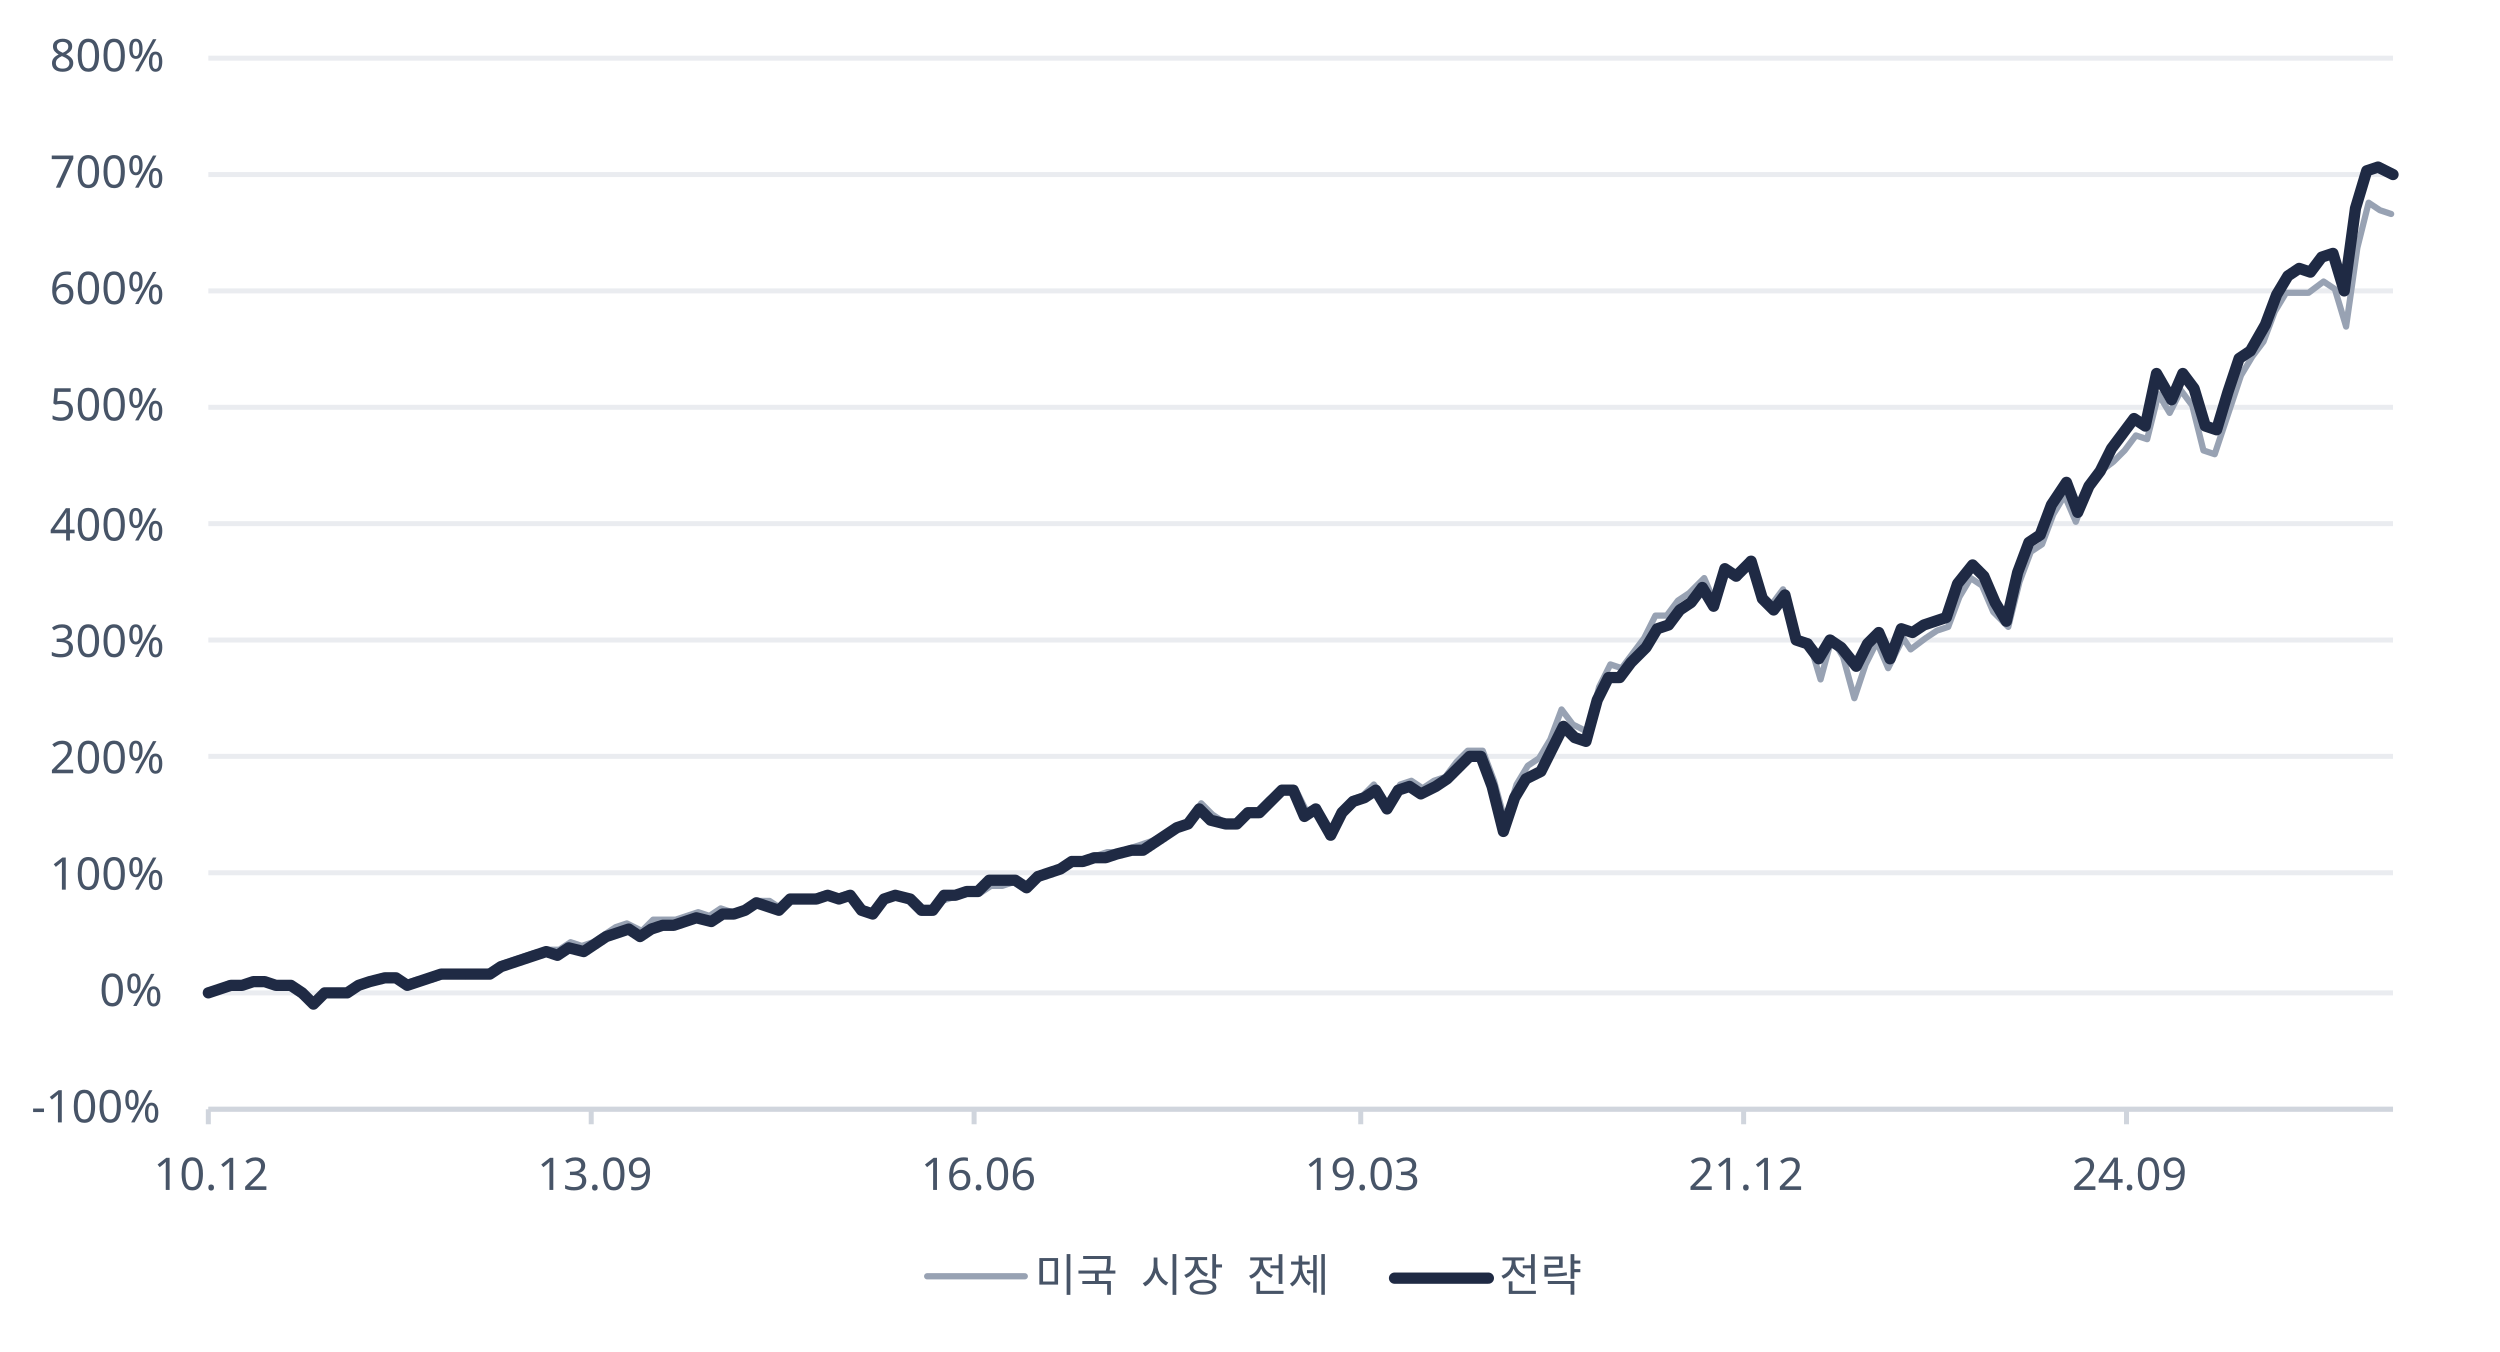
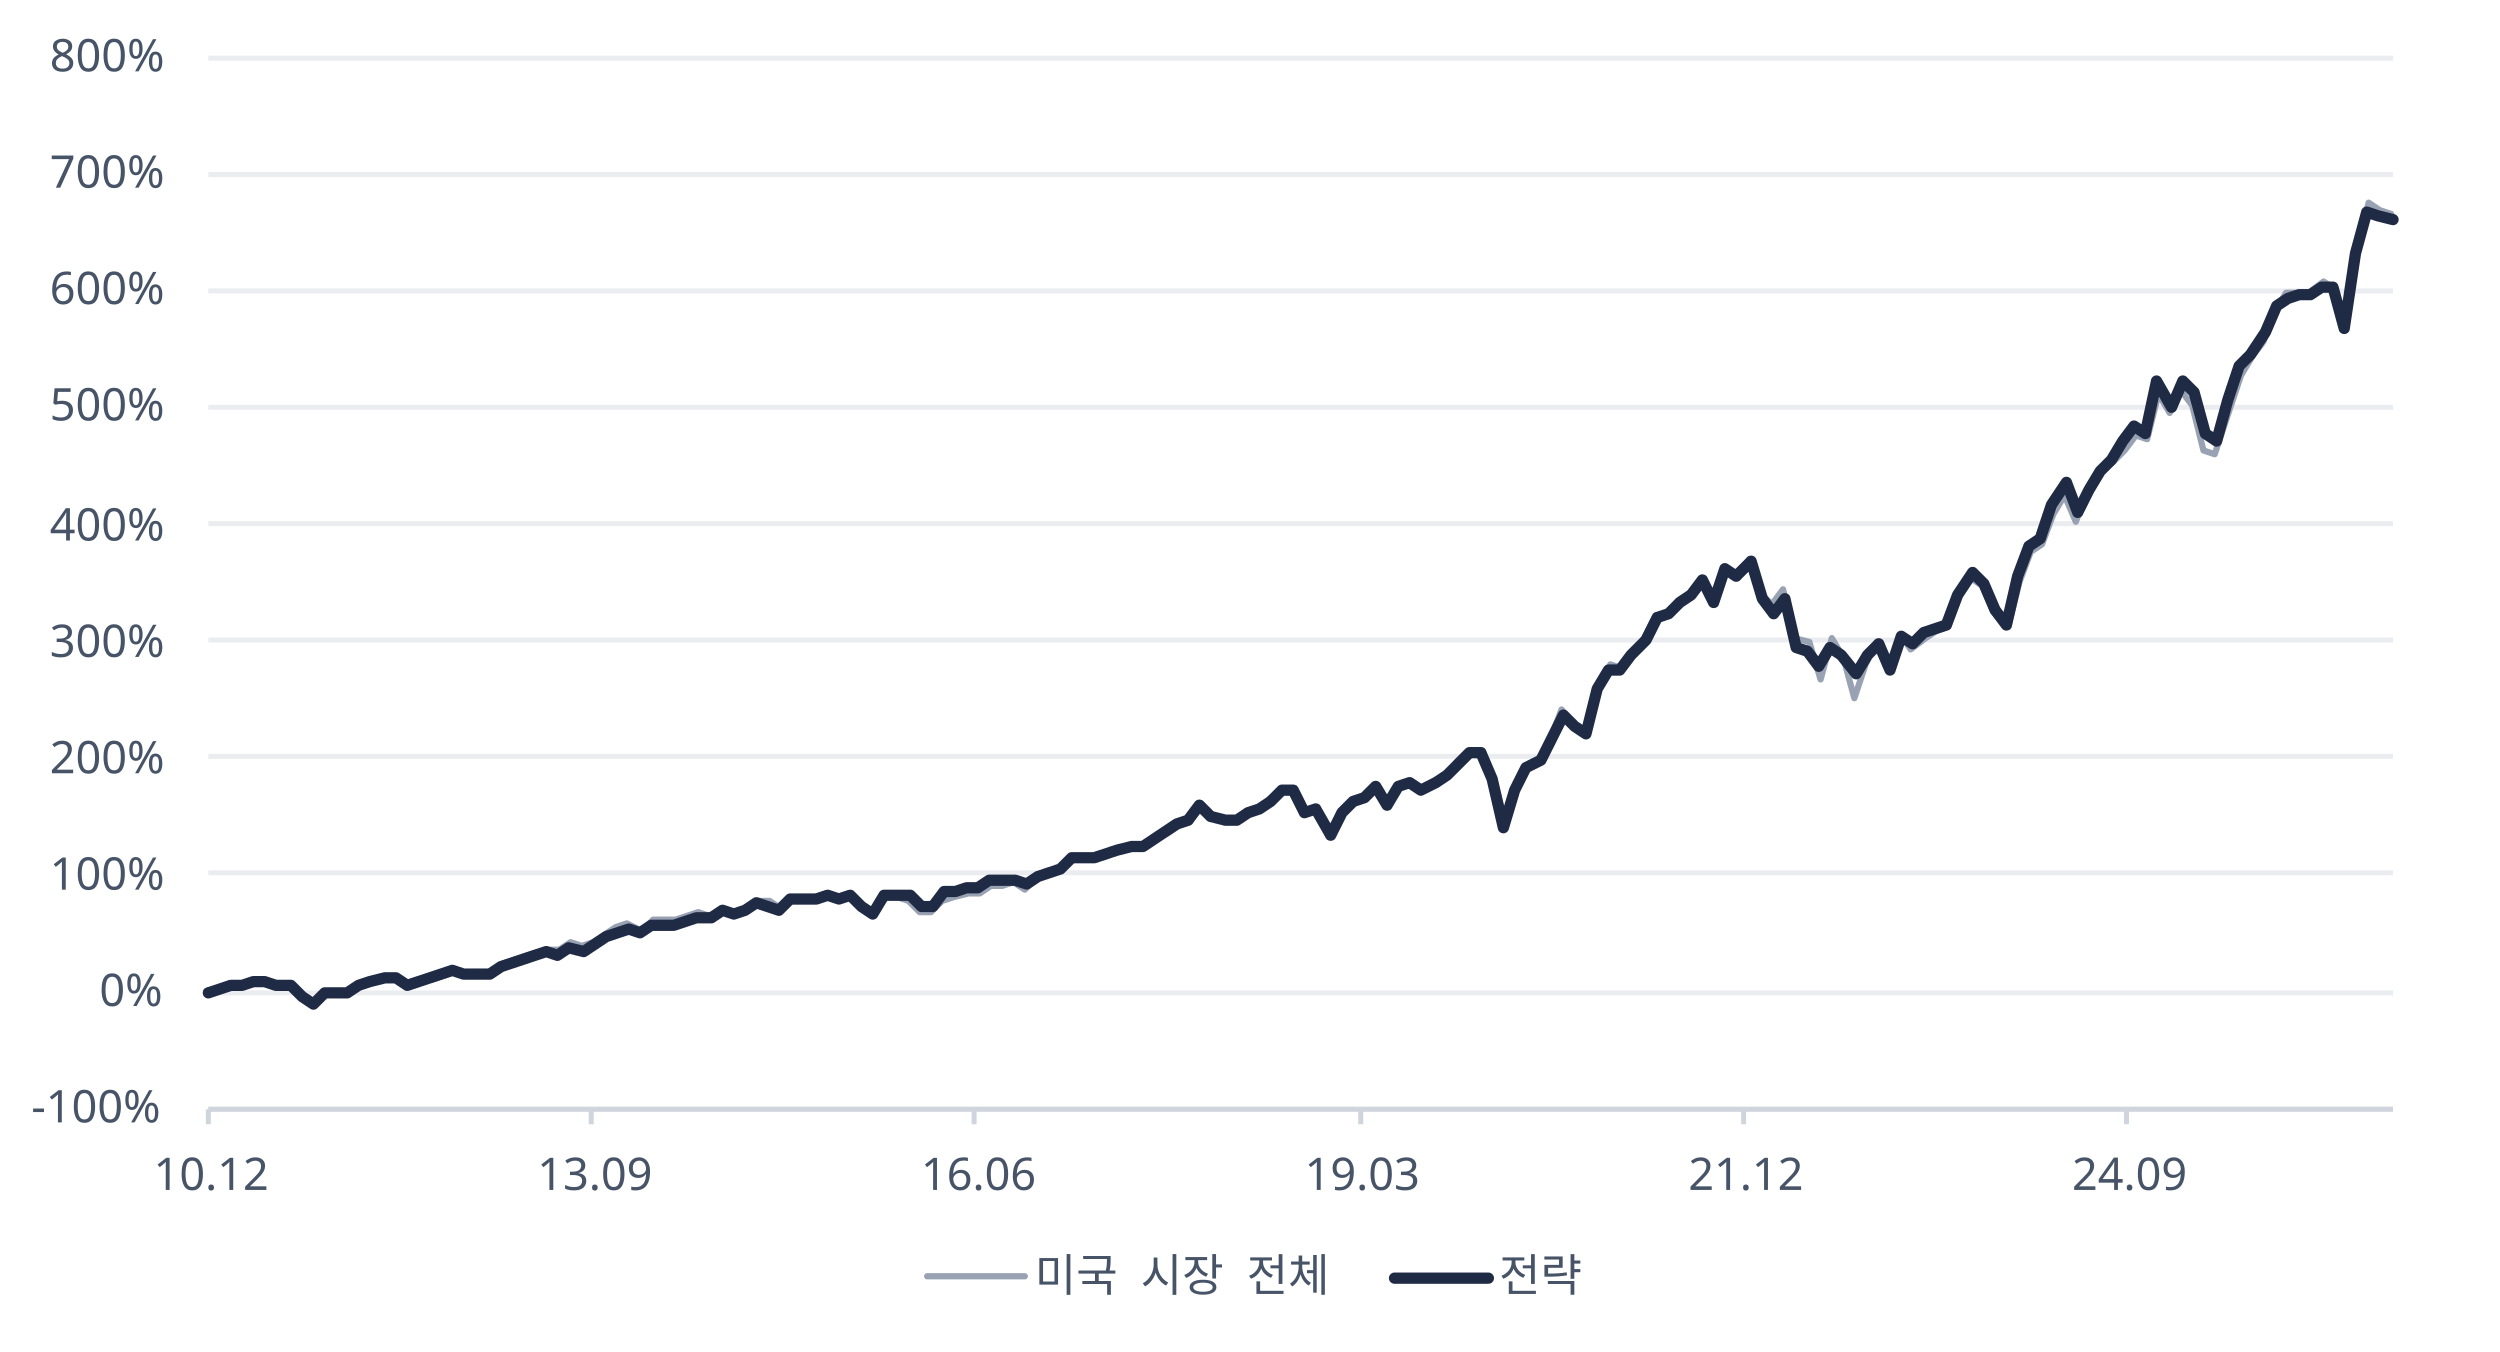
<svg xmlns="http://www.w3.org/2000/svg" width="666" height="360" xml:space="preserve" overflow="hidden">
  <defs>
    <clipPath id="clip0">
      <rect x="555" y="13" width="666" height="360" />
    </clipPath>
  </defs>
  <g clip-path="url(#clip0)" transform="translate(-555 -13)">
    <g>
      <path d="M610.5 308.5 1192.5 308.5M610.5 277.5 1192.5 277.5M610.5 245.5 1192.5 245.5M610.5 214.5 1192.5 214.5M610.5 183.5 1192.5 183.5M610.5 152.5 1192.5 152.5M610.5 121.5 1192.5 121.5M610.5 90.5 1192.5 90.5M610.5 59.5 1192.5 59.5M610.5 28.5 1192.5 28.5" stroke="#EAECF0" stroke-width="1.333" stroke-linejoin="round" stroke-miterlimit="10" fill="none" />
    </g>
    <g>
      <path d="M610.5 308.5 1192.5 308.5" stroke="#D0D5DD" stroke-width="1.333" stroke-linejoin="round" stroke-miterlimit="10" fill="none" fill-rule="evenodd" />
    </g>
    <g>
      <path d="M610.5 308.5 610.5 312.5M712.5 308.5 712.5 312.5M814.5 308.5 814.5 312.5M917.5 308.5 917.5 312.5M1019.5 308.5 1019.5 312.5M1121.5 308.5 1121.5 312.5" stroke="#D0D5DD" stroke-width="1.333" stroke-linejoin="round" stroke-miterlimit="10" fill="none" />
    </g>
    <g>
      <path d="M610 277 614 276 616 275 620 275 623 274 626 275 629 275 632 276 635 278 638 280 642 277 645 277 648 277 651 275 654 274 657 273 660 273 663 275 666 274 670 274 673 273 676 272 679 273 682 272 685 272 688 270 691 269 694 268 697 267 701 266 704 266 707 264 710 265 713 264 716 262 719 260 722 259 726 261 729 258 732 258 735 258 738 257 741 256 744 257 747 255 750 256 754 255 757 253 760 253 763 255 766 252 769 252 772 252 775 251 778 252 781 251 785 255 788 256 791 252 794 252 797 253 800 256 803 256 806 253 809 252 813 251 816 251 819 249 822 249 825 248 828 250 831 247 834 246 838 244 841 242 844 242 847 241 850 240 853 240 856 239 859 238 862 237 866 235 869 233 872 232 875 227 878 230 881 232 884 232 887 229 890 229 893 226 897 223 900 223 903 229 906 228 909 236 912 229 915 226 918 225 921 222 925 228 928 222 931 221 934 223 937 221 940 220 943 216 946 213 950 213 953 221 956 232 959 222 962 217 965 215 968 210 971 202 974 206 978 208 981 196 984 190 987 191 990 187 993 183 996 177 999 177 1002 173 1005 171 1009 167 1012 174 1015 165 1018 167 1021 162 1024 171 1027 174 1030 170 1033 183 1037 184 1040 194 1043 183 1046 188 1049 199 1052 190 1055 184 1058 191 1062 183 1064 186 1068 183 1071 181 1074 180 1077 172 1080 167 1083 169 1086 176 1090 180 1093 168 1096 160 1099 158 1102 150 1105 145 1108 152 1111 144 1114 139 1118 136 1121 133 1124 129 1127 130 1130 118 1133 123 1136 117 1139 121 1142 133 1145 134 1149 122 1152 113 1155 108 1158 104 1161 96 1164 91 1167 91 1170 91 1174 88 1177 90 1180 100 1183 79 1186 67 1189 69 1192 70" stroke="#98A2B3" stroke-width="1.667" stroke-linecap="round" stroke-linejoin="round" stroke-miterlimit="10" fill="none" />
    </g>
    <g>
-       <path d="M610.5 277.5 613.5 276.5 616.5 275.5 619.5 275.5 622.5 274.5 625.5 274.5 628.5 275.5 632.5 275.5 635.5 277.5 638.5 280.5 641.5 277.5 644.5 277.5 647.5 277.5 650.5 275.5 653.5 274.5 657.5 273.5 660.5 273.5 663.5 275.5 666.5 274.5 669.5 273.5 672.5 272.5 675.5 272.5 678.5 272.5 681.5 272.5 685.5 272.5 688.5 270.5 691.5 269.5 694.5 268.5 697.5 267.5 700.5 266.5 703.5 267.5 706.5 265.5 710.5 266.5 713.5 264.5 716.5 262.5 719.5 261.5 722.5 260.5 725.5 262.5 728.5 260.5 731.5 259.5 734.5 259.5 737.5 258.5 740.5 257.5 744.5 258.5 747.5 256.5 750.5 256.5 753.5 255.5 756.5 253.5 759.5 254.5 762.5 255.5 765.5 252.5 768.5 252.5 772.5 252.5 775.5 251.5 778.5 252.5 781.5 251.5 784.5 255.5 787.5 256.5 790.5 252.5 793.5 251.5 797.5 252.5 800.5 255.5 803.5 255.5 806.5 251.5 809.5 251.5 812.5 250.5 815.5 250.5 818.5 247.5 822.5 247.5 825.5 247.5 828.5 249.5 831.5 246.5 834.5 245.5 837.5 244.5 840.5 242.5 843.5 242.5 846.5 241.5 849.5 241.5 852.5 240.5 856.5 239.5 859.5 239.5 862.5 237.5 865.5 235.5 868.5 233.5 871.5 232.5 874.5 228.5 877.5 231.5 881.5 232.5 884.5 232.5 887.5 229.5 890.5 229.5 893.5 226.5 896.5 223.5 899.5 223.5 902.5 230.5 905.5 228.5 909.5 235.5 912.5 229.5 915.5 226.5 918.5 225.5 921.5 223.5 924.5 228.5 927.5 223.5 930.5 222.5 933.5 224.5 937.5 222.5 940.5 220.5 943.5 217.5 946.5 214.5 949.5 214.5 952.5 222.5 955.5 234.5 958.5 225.5 961.5 220.5 965.5 218.5 968.5 212.5 971.5 206.5 974.5 209.5 977.5 210.5 980.5 199.5 983.5 193.5 986.5 193.5 989.5 189.5 993.5 185.5 996.5 180.5 999.5 179.5 1002.5 175.5 1005.5 173.5 1008.5 169.5 1011.5 174.5 1014.5 164.5 1017.5 166.5 1021.5 162.5 1024.5 172.5 1027.5 175.5 1030.5 171.5 1033.5 183.5 1036.5 184.5 1039.5 188.5 1042.5 183.5 1045.5 185.5 1049.5 190.5 1052.5 184.5 1055.5 181.5 1058.5 188.5 1061.5 180.5 1064.5 181.5 1067.5 179.5 1070.5 178.5 1073.5 177.5 1076.5 168.5 1080.5 163.5 1083.5 166.5 1086.5 173.5 1089.5 178.5 1092.5 165.5 1095.5 157.5 1098.5 155.5 1101.5 147.5 1105.5 141.5 1108.5 149.5 1111.5 142.5 1114.5 138.5 1117.5 132.5 1120.5 128.5 1123.5 124.5 1126.5 126.5 1129.5 112.5 1133.5 119.5 1136.5 112.5 1139.5 116.5 1142.5 126.5 1145.5 127.5 1148.5 117.5 1151.5 108.5 1154.5 106.5 1158.5 99.5 1161.5 91.5 1164.5 86.5 1167.5 84.5 1170.5 85.5 1173.5 81.5 1176.5 80.5 1179.5 90.5 1182.5 68.5 1185.5 58.5 1188.5 57.5 1192.5 59.5" stroke="#1F2A44" stroke-width="3" stroke-linecap="round" stroke-linejoin="round" stroke-miterlimit="10" fill="none" />
+       <path d="M610.5 277.5 613.5 276.5 616.5 275.5 619.5 275.5 622.5 274.5 625.5 274.5 628.5 275.5 632.5 275.5 635.5 278.5 638.5 280.5 641.5 277.5 644.5 277.5 647.5 277.5 650.5 275.5 653.5 274.5 657.5 273.5 660.5 273.5 663.5 275.5 666.5 274.5 669.5 273.5 672.5 272.5 675.5 271.5 678.5 272.5 681.5 272.5 685.5 272.5 688.5 270.5 691.5 269.5 694.5 268.5 697.5 267.5 700.5 266.5 703.5 267.5 706.5 265.5 710.5 266.5 713.5 264.5 716.5 262.5 719.5 261.5 722.5 260.5 725.5 261.5 728.5 259.5 731.5 259.5 734.5 259.5 737.5 258.5 740.5 257.5 744.5 257.5 747.5 255.5 750.5 256.5 753.5 255.5 756.5 253.5 759.5 254.5 762.5 255.5 765.5 252.5 768.5 252.5 772.5 252.5 775.5 251.5 778.5 252.5 781.5 251.5 784.5 254.5 787.5 256.5 790.5 251.5 793.5 251.5 797.5 251.5 800.5 254.5 803.5 254.5 806.5 250.5 809.5 250.5 812.5 249.5 815.5 249.5 818.5 247.5 822.5 247.5 825.5 247.5 828.5 248.5 831.5 246.5 834.5 245.5 837.5 244.5 840.5 241.5 843.5 241.5 846.5 241.5 849.5 240.5 852.5 239.5 856.5 238.5 859.5 238.5 862.5 236.5 865.5 234.5 868.5 232.5 871.5 231.5 874.5 227.5 877.5 230.5 881.5 231.5 884.5 231.5 887.5 229.5 890.5 228.5 893.5 226.5 896.5 223.5 899.5 223.5 902.5 229.5 905.5 228.5 909.5 235.5 912.5 229.5 915.5 226.5 918.5 225.5 921.5 222.5 924.5 227.5 927.5 222.5 930.5 221.5 933.5 223.5 937.5 221.5 940.5 219.5 943.5 216.5 946.5 213.5 949.5 213.5 952.5 220.5 955.5 233.5 958.5 223.5 961.5 217.5 965.5 215.5 968.5 209.5 971.5 203.5 974.5 206.5 977.5 208.5 980.5 196.5 983.5 191.5 986.5 191.5 989.5 187.5 993.5 183.5 996.5 177.5 999.5 176.5 1002.5 173.5 1005.5 171.5 1008.5 167.5 1011.5 173.5 1014.5 164.5 1017.5 166.5 1021.5 162.5 1024.5 172.5 1027.5 176.5 1030.5 172.5 1033.5 185.5 1036.5 186.5 1039.5 190.5 1042.5 185.5 1045.5 187.5 1049.5 192.5 1052.5 187.5 1055.5 184.5 1058.5 191.5 1061.5 182.5 1064.5 184.5 1067.5 181.5 1070.5 180.5 1073.5 179.5 1076.5 171.5 1080.5 165.5 1083.5 168.5 1086.5 175.5 1089.5 179.5 1092.5 166.5 1095.5 158.5 1098.5 156.5 1101.5 147.5 1105.5 141.5 1108.5 149.5 1111.5 143.5 1114.5 138.5 1117.5 135.5 1120.5 130.5 1123.5 126.5 1126.5 128.5 1129.5 114.5 1133.5 121.5 1136.5 114.5 1139.5 117.5 1142.5 128.5 1145.5 130.5 1148.5 119.5 1151.5 110.5 1154.5 107.5 1158.5 101.5 1161.5 94.5 1164.5 92.5 1167.5 91.5 1170.5 91.5 1173.5 89.5 1176.5 89.5 1179.5 100.5 1182.5 80.5 1185.5 69.5 1188.5 70.5 1192.5 71.5" stroke="#1F2A44" stroke-width="3" stroke-linecap="round" stroke-linejoin="round" stroke-miterlimit="10" fill="none" />
    </g>
    <g>
      <text fill="#475467" font-family="Malgun Gothic,Malgun Gothic_MSFontService,sans-serif" font-weight="400" font-size="12" transform="translate(563.333 312)">-100%</text>
    </g>
    <g>
      <text fill="#475467" font-family="Malgun Gothic,Malgun Gothic_MSFontService,sans-serif" font-weight="400" font-size="12" transform="translate(581.467 281)">0%</text>
    </g>
    <g>
      <text fill="#475467" font-family="Malgun Gothic,Malgun Gothic_MSFontService,sans-serif" font-weight="400" font-size="12" transform="translate(568.253 250)">100%</text>
    </g>
    <g>
      <text fill="#475467" font-family="Malgun Gothic,Malgun Gothic_MSFontService,sans-serif" font-weight="400" font-size="12" transform="translate(568.253 219)">200%</text>
    </g>
    <g>
      <text fill="#475467" font-family="Malgun Gothic,Malgun Gothic_MSFontService,sans-serif" font-weight="400" font-size="12" transform="translate(568.253 188)">300%</text>
    </g>
    <g>
      <text fill="#475467" font-family="Malgun Gothic,Malgun Gothic_MSFontService,sans-serif" font-weight="400" font-size="12" transform="translate(568.253 157)">400%</text>
    </g>
    <g>
      <text fill="#475467" font-family="Malgun Gothic,Malgun Gothic_MSFontService,sans-serif" font-weight="400" font-size="12" transform="translate(568.253 125)">500%</text>
    </g>
    <g>
      <text fill="#475467" font-family="Malgun Gothic,Malgun Gothic_MSFontService,sans-serif" font-weight="400" font-size="12" transform="translate(568.253 94)">600%</text>
    </g>
    <g>
      <text fill="#475467" font-family="Malgun Gothic,Malgun Gothic_MSFontService,sans-serif" font-weight="400" font-size="12" transform="translate(568.253 63)">700%</text>
    </g>
    <g>
      <text fill="#475467" font-family="Malgun Gothic,Malgun Gothic_MSFontService,sans-serif" font-weight="400" font-size="12" transform="translate(568.253 32)">800%</text>
    </g>
    <g>
      <text fill="#475467" font-family="Malgun Gothic,Malgun Gothic_MSFontService,sans-serif" font-weight="400" font-size="12" transform="translate(595.92 330)">10.12</text>
    </g>
    <g>
      <text fill="#475467" font-family="Malgun Gothic,Malgun Gothic_MSFontService,sans-serif" font-weight="400" font-size="12" transform="translate(698.133 330)">13.09</text>
    </g>
    <g>
      <text fill="#475467" font-family="Malgun Gothic,Malgun Gothic_MSFontService,sans-serif" font-weight="400" font-size="12" transform="translate(800.346 330)">16.06</text>
    </g>
    <g>
      <text fill="#475467" font-family="Malgun Gothic,Malgun Gothic_MSFontService,sans-serif" font-weight="400" font-size="12" transform="translate(902.559 330)">19.03</text>
    </g>
    <g>
      <text fill="#475467" font-family="Malgun Gothic,Malgun Gothic_MSFontService,sans-serif" font-weight="400" font-size="12" transform="translate(1004.77 330)">21.12</text>
    </g>
    <g>
      <text fill="#475467" font-family="Malgun Gothic,Malgun Gothic_MSFontService,sans-serif" font-weight="400" font-size="12" transform="translate(1106.98 330)">24.09</text>
    </g>
    <g>
      <path d="M802 353 828 353" stroke="#98A2B3" stroke-width="1.667" stroke-linecap="round" stroke-linejoin="round" stroke-miterlimit="10" fill="none" fill-rule="evenodd" />
    </g>
    <g>
      <text fill="#475467" font-family="Malgun Gothic,Malgun Gothic_MSFontService,sans-serif" font-weight="400" font-size="12" transform="translate(830.665 357)">미국</text>
    </g>
    <g>
      <text fill="#475467" font-family="Malgun Gothic,Malgun Gothic_MSFontService,sans-serif" font-weight="400" font-size="12" transform="translate(858.885 357)">시장</text>
    </g>
    <g>
      <text fill="#475467" font-family="Malgun Gothic,Malgun Gothic_MSFontService,sans-serif" font-weight="400" font-size="12" transform="translate(887.105 357)">전체</text>
    </g>
    <g>
      <path d="M926.5 353.5 951.5 353.5" stroke="#1F2A44" stroke-width="3" stroke-linecap="round" stroke-linejoin="round" stroke-miterlimit="10" fill="none" fill-rule="evenodd" />
    </g>
    <g>
      <text fill="#475467" font-family="Malgun Gothic,Malgun Gothic_MSFontService,sans-serif" font-weight="400" font-size="12" transform="translate(954.334 357)">전략</text>
    </g>
  </g>
</svg>
